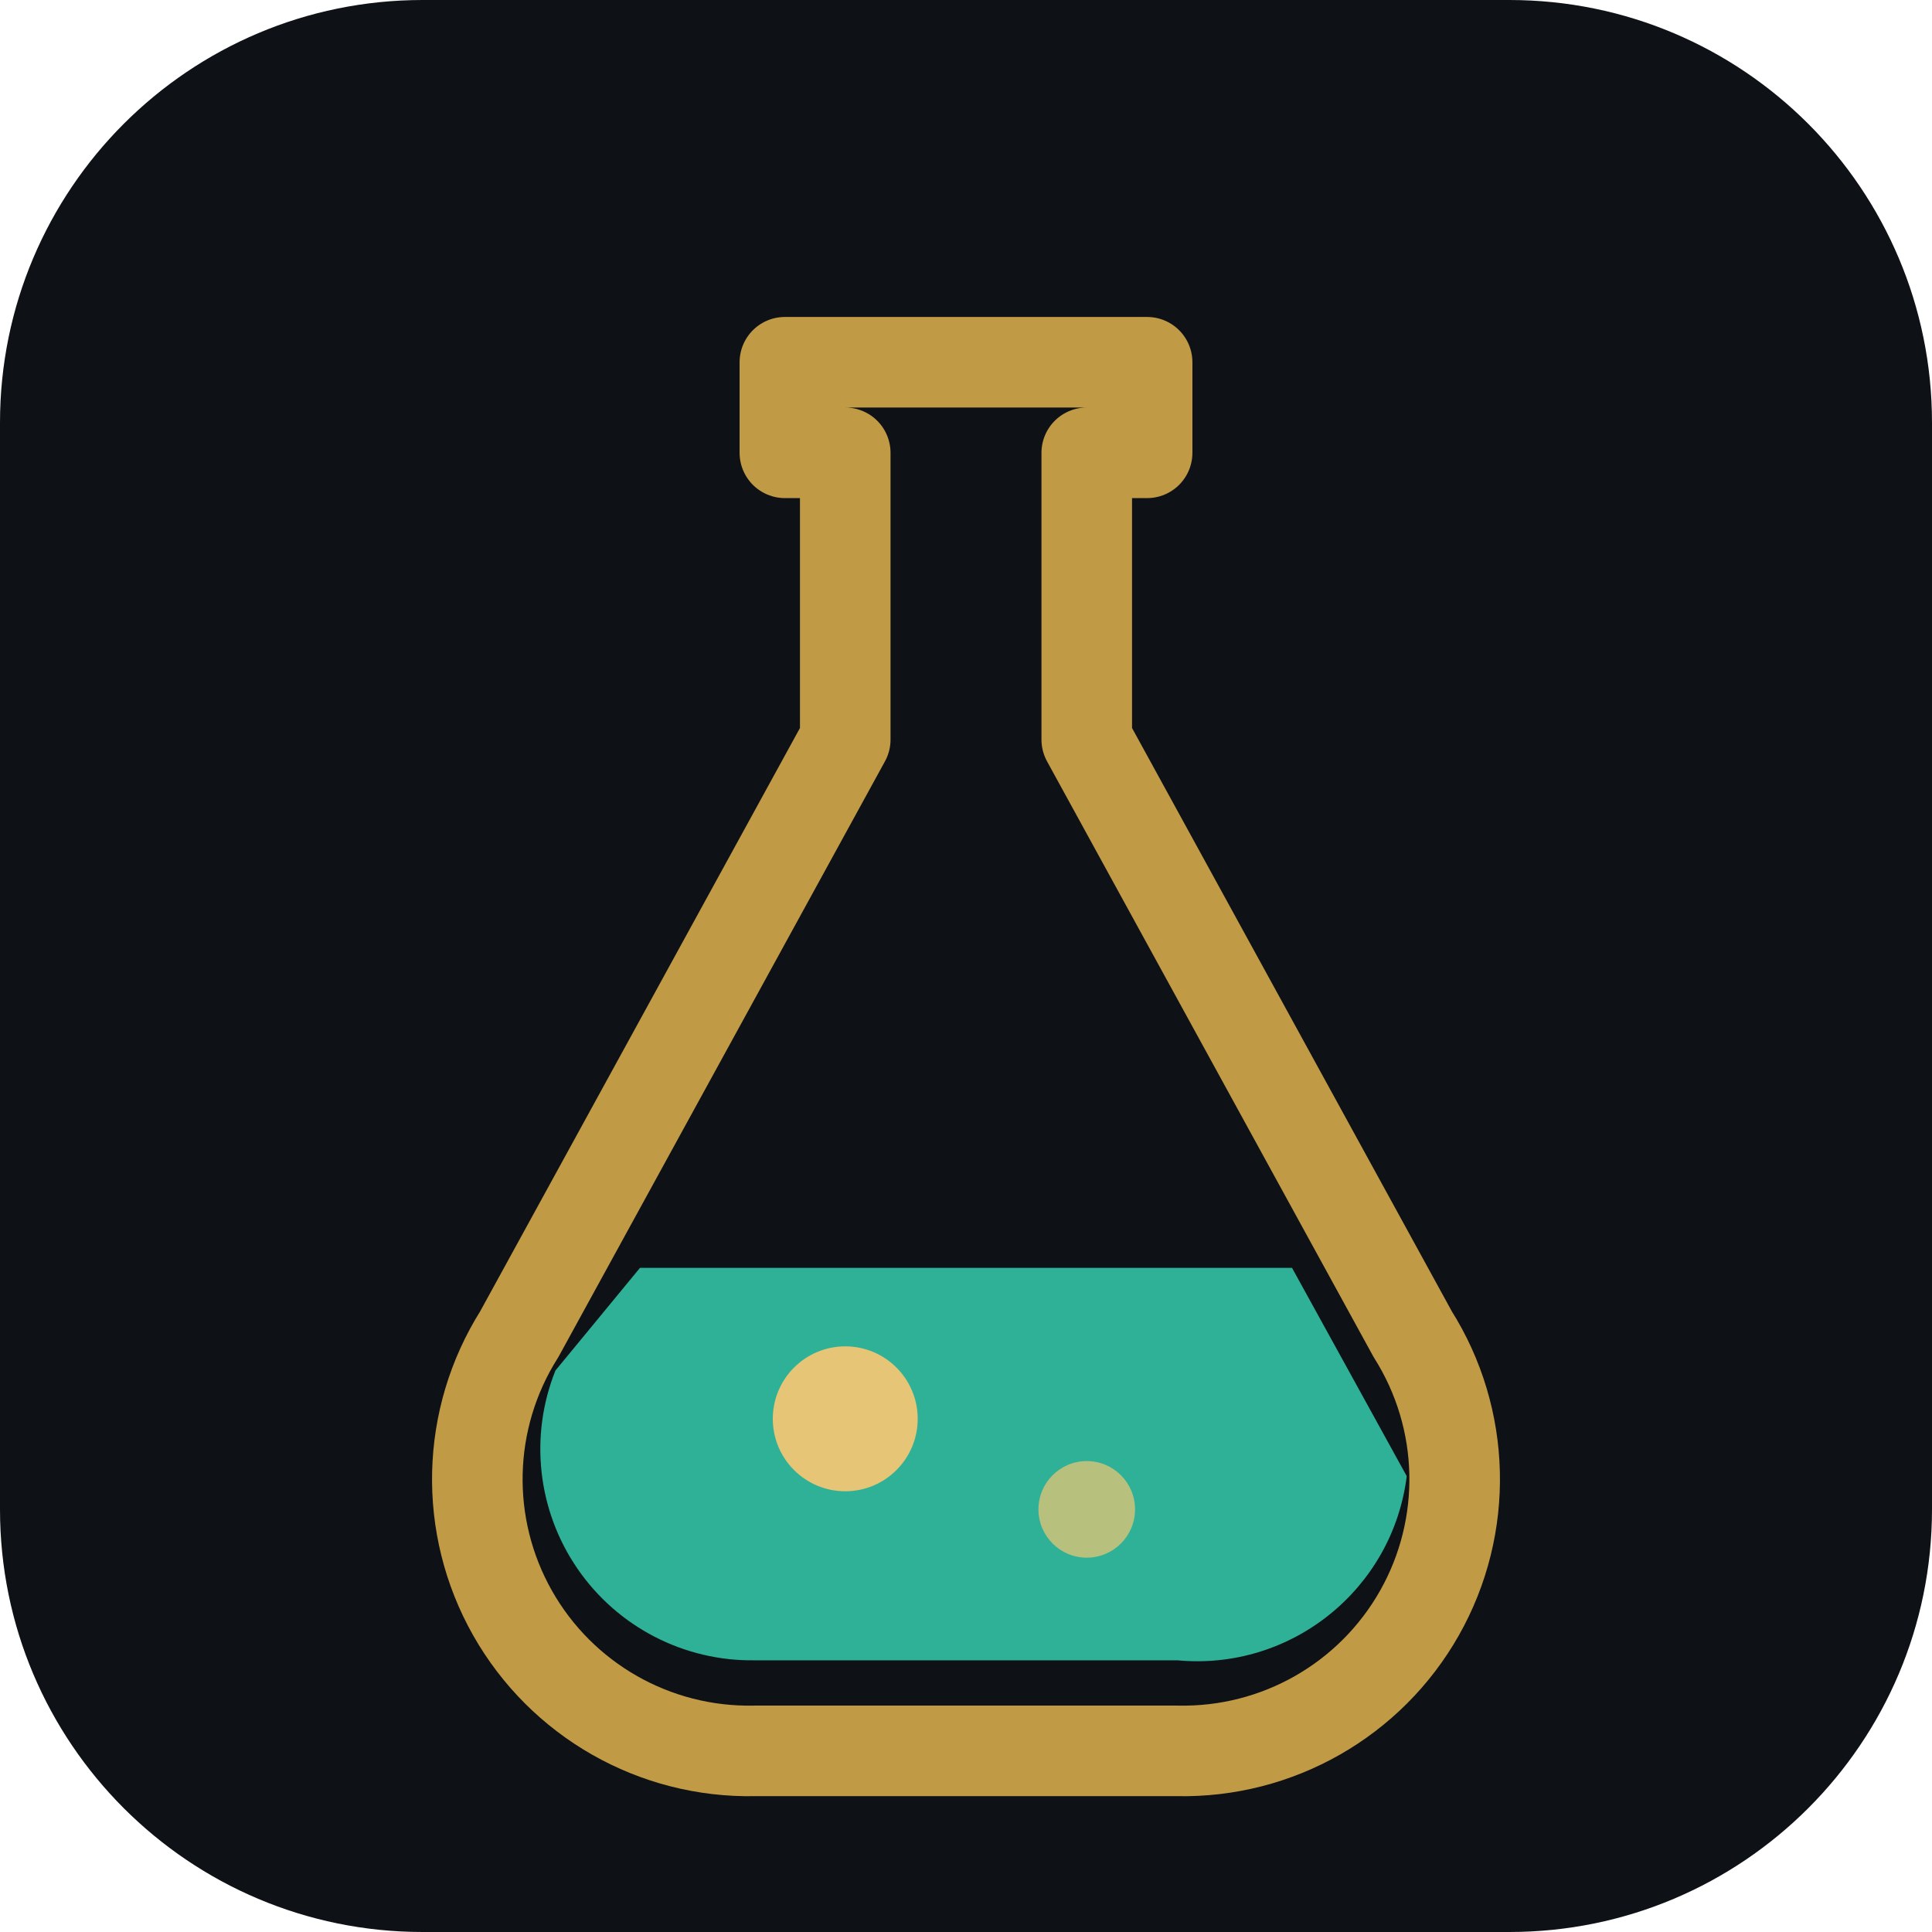
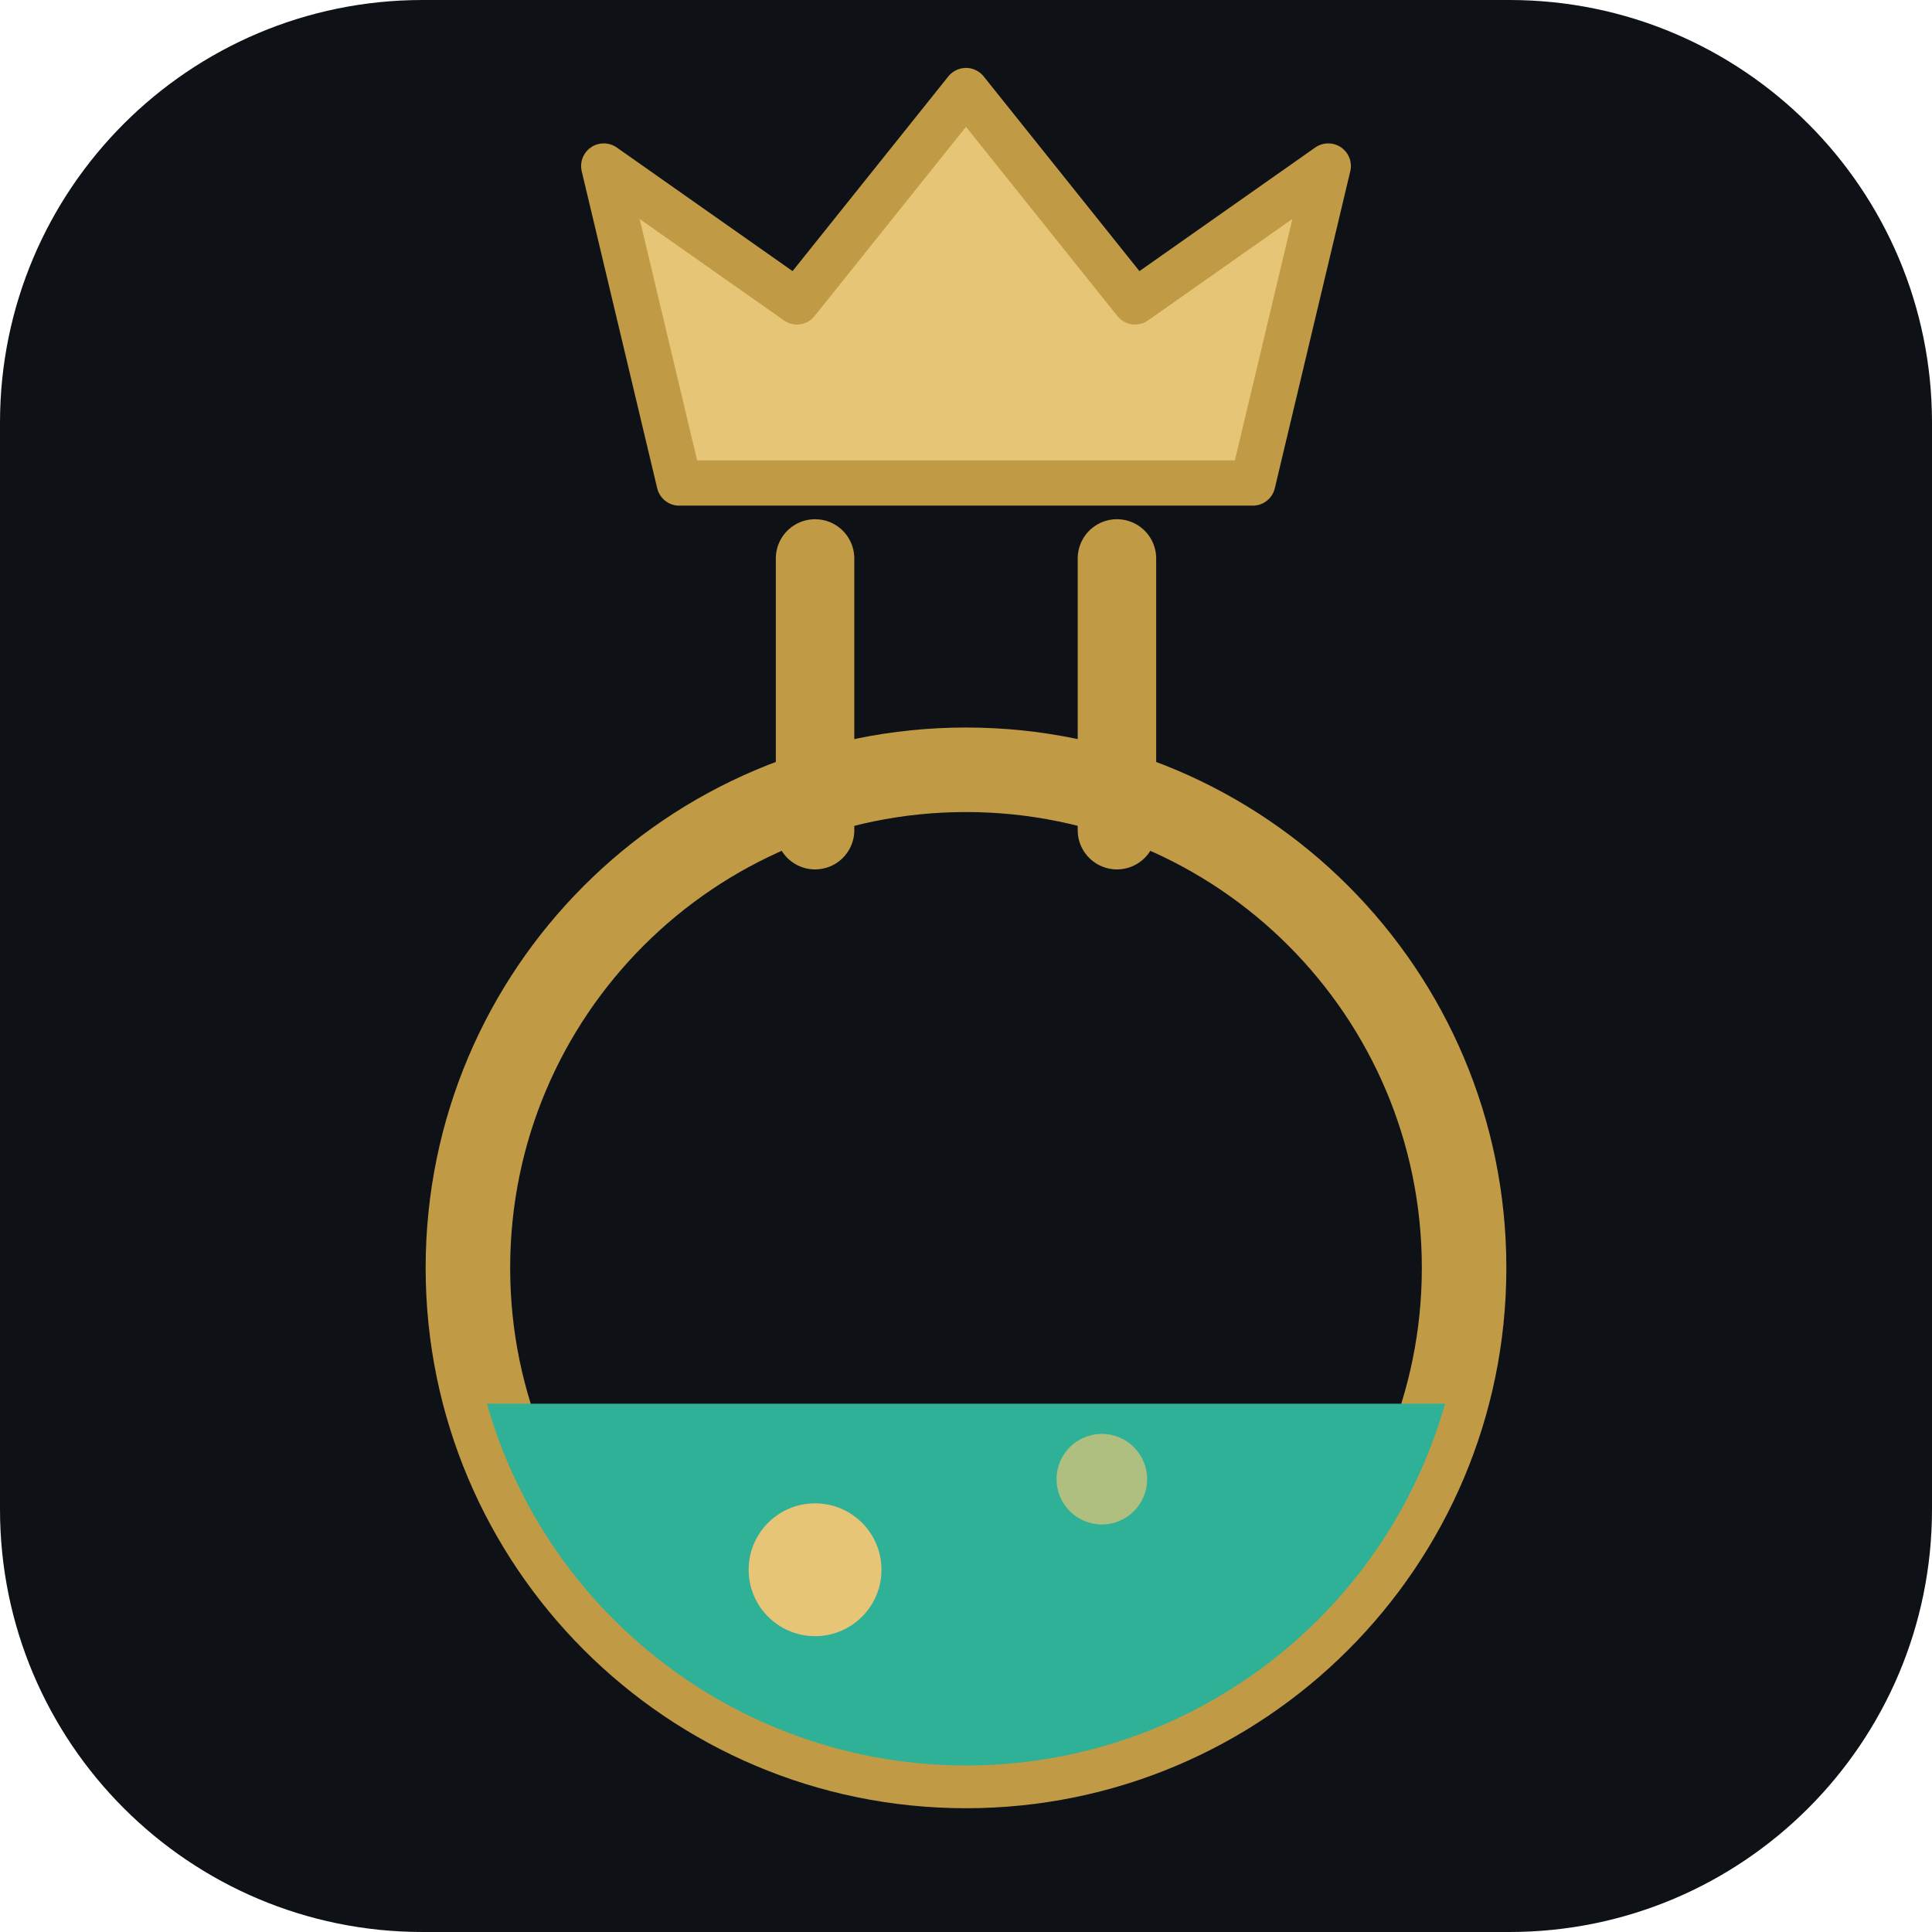
<svg xmlns="http://www.w3.org/2000/svg" viewBox="0 0 64 64" role="img" aria-label="Epic Chess">
  <rect width="64" height="64" rx="14" fill="#0e1216" />
-   <path d="M26 12h12v3h-2v9.5l10.8 19.7A9 9 0 0 1 39 58H25a9 9 0 0 1-7.8-13.8L28 24.5V15h-2z" fill="none" stroke="#c19a45" stroke-width="3" stroke-linejoin="round" />
-   <path d="M21.2 42h21.6l3.8 6.9A7 7 0 0 1 39 55H25a7 7 0 0 1-6.6-9.6z" fill="#2fb197" />
-   <circle cx="28" cy="47" r="2.4" fill="#e6c576" />
-   <circle cx="36" cy="50" r="1.6" fill="#e6c576" opacity=".75" />
+   <path d="M22.5 16 20 5.5l6.4 4.5L32 3l5.6 7 6.4-4.5L41.5 16z" fill="#e6c576" stroke="#c19a45" stroke-width="1.5" stroke-linejoin="round" />
+   <path d="M27 18.5v9M37 18.5v9" stroke="#c19a45" stroke-width="2.6" stroke-linecap="round" />
+   <circle cx="32" cy="42" r="16.5" fill="none" stroke="#c19a45" stroke-width="2.8" />
+   <path d="M16.13 46.5A16.5 16.5 0 0 0 47.87 46.5Z" fill="#2fb197" />
+   <circle cx="27" cy="52" r="2.2" fill="#e6c576" />
+   <circle cx="36.5" cy="49" r="1.5" fill="#e6c576" opacity=".7" />
</svg>
